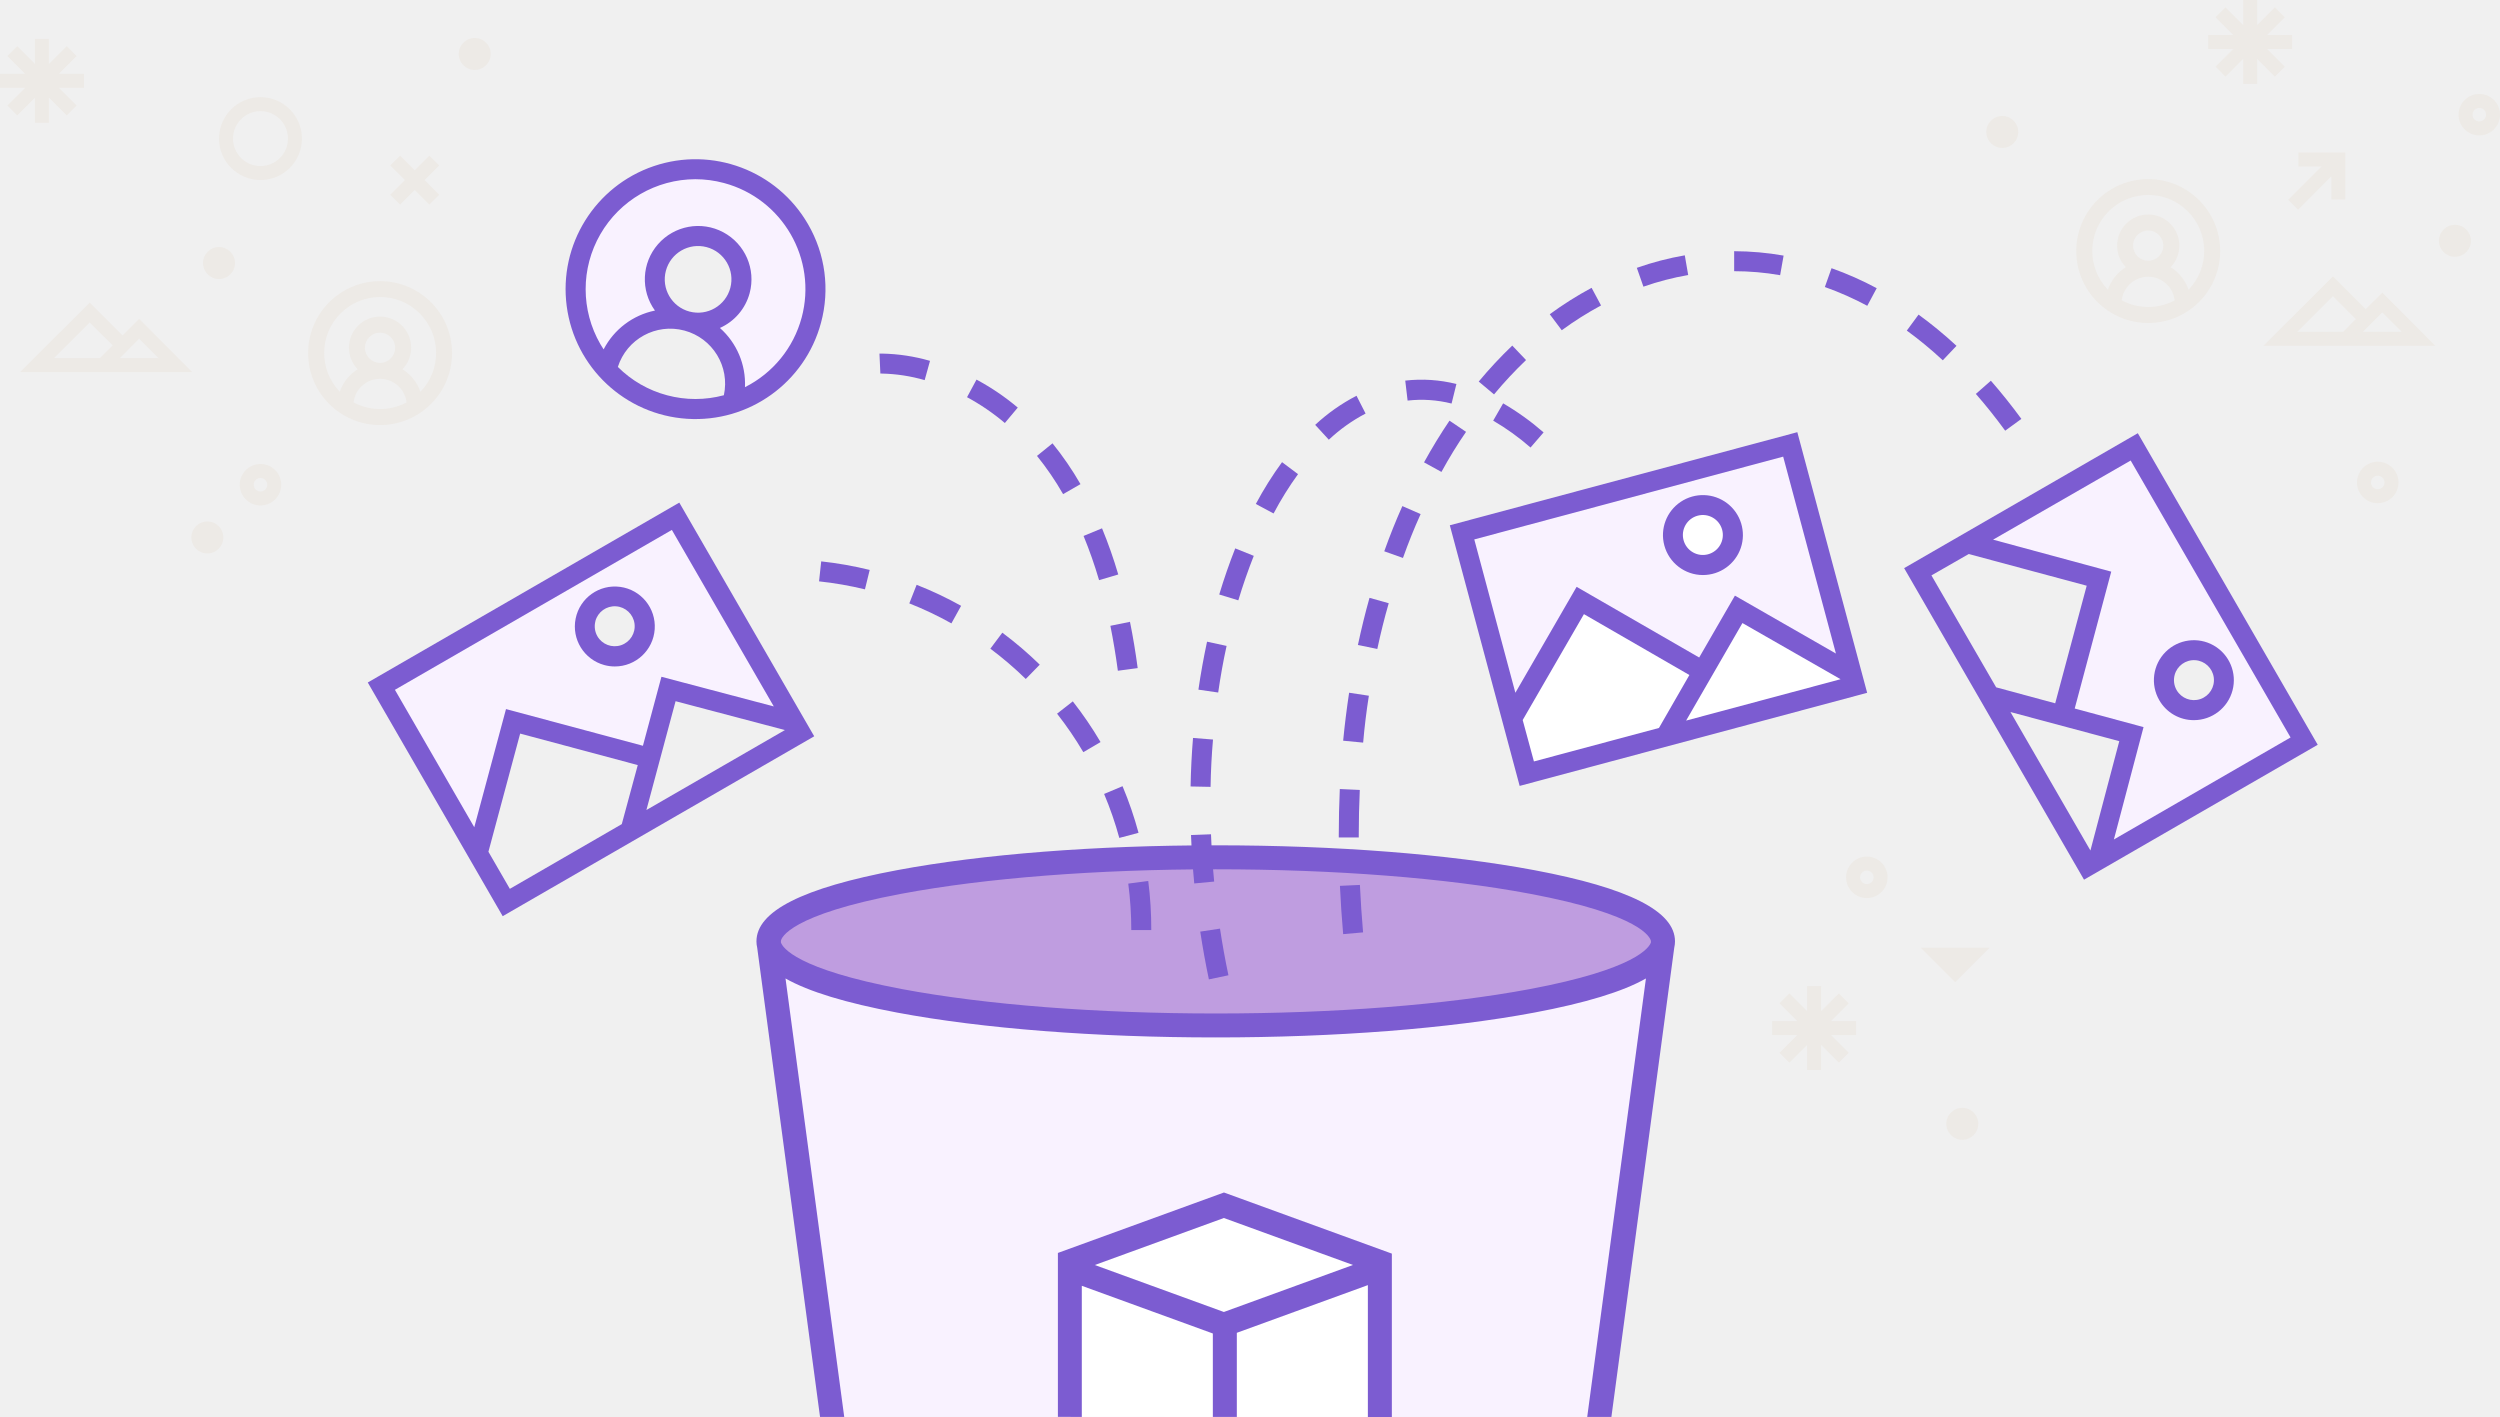
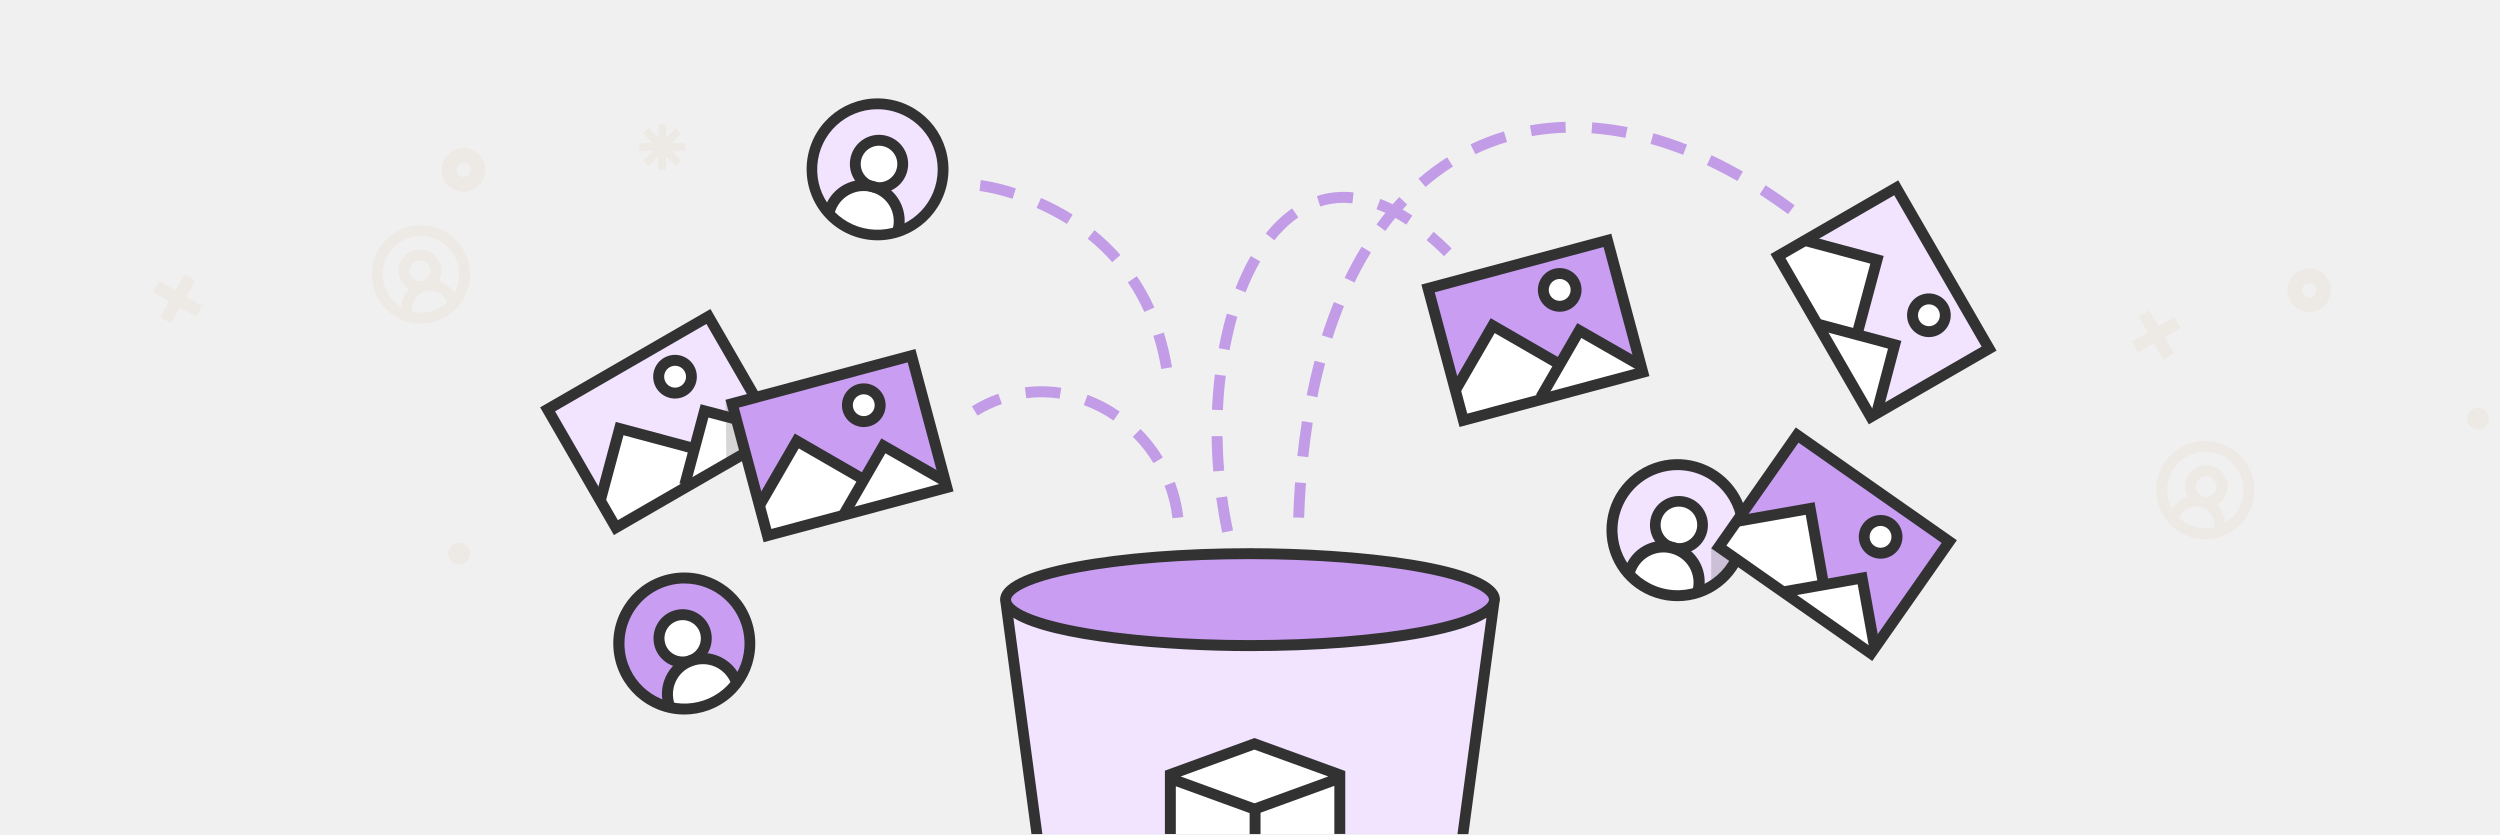
- <svg xmlns="http://www.w3.org/2000/svg" width="625.39" height="354.46" viewBox="0 0 625.39 354.46">
-   <path d="M400.08,354.46c7.9-59,15.93-119,15.93-119H192.23l15.94,119Z" fill="#f9f2ff" />
-   <ellipse cx="304.12" cy="235.49" rx="111.89" ry="21.03" fill="#bf9de0" />
-   <path d="M158.27,164.5a9,9,0,1,1,3.29-12.29A9,9,0,0,1,158.27,164.5Zm-7.5-13a6,6,0,1,0,8.2,2.2A6,6,0,0,0,150.77,151.51Z" fill="#7c5cd1" />
-   <path d="M93.23,170.88l25.68,44.48,9.44-34.9,34.46,8.68,4.39-16.39,33.54,8.35-31.31-54.22Zm64.29-7.67A7.5,7.5,0,1,1,160.27,153,7.5,7.5,0,0,1,157.52,163.21Z" fill="#f9f2ff" />
-   <path d="M151.18,166.37a10,10,0,0,0,2.6.35,10,10,0,1,0-2.6-.35Zm-2.24-11a5,5,0,1,1,.5,3.79A5,5,0,0,1,148.94,155.42Z" fill="#7c5cd1" />
-   <path d="M203.68,184.19l-33.75-58.46L92,170.73l33.75,58.46ZM169,175.41l27.35,7.22-34.65,20Zm-70.21-2.85,69.28-40,25.5,44.16-28.11-7.42-4.63,17.26-34.25-9.18-7.94,29.56Zm23.39,40.51,7.94-29.56,29.42,7.88-4,14.77-28,16.19Z" fill="#7c5cd1" />
-   <path d="M380.73,194.89l-3.59-13.42,18.15-31.26,31,17.31,8.49-14.7L465,169.57l.68,2.55Zm47.2-53.8a7.5,7.5,0,1,1,5.3-9.19A7.5,7.5,0,0,1,427.93,141.1Z" fill="#fff" />
-   <path d="M428.32,142.54a9,9,0,1,1,6.36-11A9,9,0,0,1,428.32,142.54Zm-3.88-14.49a6,6,0,1,0,7.35,4.24A6,6,0,0,0,424.43,128.06Z" fill="#7c5cd1" />
-   <path d="M363.84,131.87l13.29,49.61,18.15-31.26,31,17.31,8.49-14.7L465,169.57l-16.2-60.48Zm64.09,9.23a7.5,7.5,0,1,1,5.3-9.19A7.5,7.5,0,0,1,427.93,141.1Z" fill="#f9f2ff" />
-   <path d="M426,143.85a10,10,0,1,0-9.66-7.41A10,10,0,0,0,426,143.85ZM424.69,129a5,5,0,1,1-3.54,6.12A5,5,0,0,1,424.69,129Z" fill="#7c5cd1" />
-   <path d="M467.08,173.31l-17.47-65.2L362.68,131.4l17.47,65.2Zm-31.2-17.45,24.55,14.05-38.64,10.35ZM368.8,134.94l77.27-20.71,13.2,49.26L434,149l-8.94,15.48L394.4,146.8l-15.32,26.5Zm12.11,45.18,15.32-26.49,26.38,15.23L415,182.1l-31.28,8.38Z" fill="#7c5cd1" />
-   <path d="M534.64,109.61l-44.48,25.68,34.9,9.44-8.68,34.46,16.39,4.39-8.35,33.54,54.22-31.31Zm7.67,64.29a7.5,7.5,0,1,1,10.25,2.75A7.5,7.5,0,0,1,542.32,173.9Z" fill="#f9f2ff" />
-   <path d="M548.83,180.15a10,10,0,1,0-8.68-5A9.94,9.94,0,0,0,548.83,180.15ZM544,168.85a5,5,0,1,1,.5,3.79A5,5,0,0,1,544,168.85Z" fill="#7c5cd1" />
-   <path d="M579.79,186.31l-45-77.94-58.46,33.75,45,77.94ZM533,115.2l40,69.28L528.8,210l7.42-28.11L519,177.24,528.14,143,498.58,135Zm-40.51,23.39L522,146.52l-7.88,29.42-14.77-4-16.19-28Zm10.44,39.53,27.22,7.29-7.22,27.35Z" fill="#7c5cd1" />
-   <path d="M288,232.67h-5a89.1,89.1,0,0,0-.76-11.63l5-.66A94.17,94.17,0,0,1,288,232.67ZM280,209.61a87.36,87.36,0,0,0-3.8-11l4.61-1.94a92.48,92.48,0,0,1,4,11.66Zm-9-21.45a88.26,88.26,0,0,0-6.57-9.63l3.94-3.08a93.35,93.35,0,0,1,6.94,10.18ZM256.6,169.85a88.33,88.33,0,0,0-8.86-7.58l3-4a93.3,93.3,0,0,1,9.36,8ZM238,155.94a87.65,87.65,0,0,0-10.53-5l1.83-4.65a92.62,92.62,0,0,1,11.13,5.26Zm-21.63-8.51a88,88,0,0,0-11.48-2l.54-5a93,93,0,0,1,12.13,2.14Z" fill="#7c5cd1" />
-   <path d="M302.41,245c-.83-3.94-1.56-8-2.16-11.95l4.94-.75c.59,3.89,1.3,7.82,2.11,11.67Zm-3.66-24c-.38-4-.66-8.1-.81-12.11l5-.19c.15,3.92.42,7.9.79,11.83Zm4.08-24.16-5-.1c.08-4.07.28-8.15.61-12.14l5,.4C303.1,188.88,302.9,192.86,302.83,196.83Zm1.91-23.6-4.95-.72c.59-4.06,1.32-8.09,2.16-12l4.89,1.06C306,165.36,305.31,169.28,304.74,173.23Zm5-23.07L305,148.72c1.2-4,2.56-7.88,4-11.54l4.64,1.87C312.25,142.56,310.94,146.3,309.78,150.16Zm8.82-21.74-4.41-2.36a87.6,87.6,0,0,1,6.56-10.46l4,3A82.59,82.59,0,0,0,318.61,128.42Zm64.31-16.48a60.6,60.6,0,0,0-9.34-6.72l2.49-4.33a65.62,65.62,0,0,1,10.12,7.27Zm-50.5-2L329,106.28A46.72,46.72,0,0,1,339.34,99l2.27,4.45A41.73,41.73,0,0,0,332.41,110Zm30.75-9a30.66,30.66,0,0,0-11-.74l-.59-5a35.75,35.75,0,0,1,12.8.85Z" fill="#7c5cd1" />
-   <polygon points="480.46 237.06 489.1 245.71 497.74 237.06 480.46 237.06" fill="#edeae6" />
-   <circle cx="54.79" cy="65.8" r="4" fill="#edeae6" />
-   <circle cx="51.87" cy="134.45" r="4" fill="#edeae6" />
-   <circle cx="500.88" cy="33.01" r="4" fill="#edeae6" />
-   <circle cx="614.12" cy="60.24" r="4" fill="#edeae6" />
-   <circle cx="490.88" cy="281.13" r="4" fill="#edeae6" />
-   <circle cx="118.76" cy="13.5" r="4" fill="#edeae6" />
-   <path d="M594.81,119a1.69,1.69,0,1,1-1.69,1.69,1.69,1.69,0,0,1,1.69-1.69m0-3.5a5.19,5.19,0,1,0,5.19,5.19,5.19,5.19,0,0,0-5.19-5.19Z" fill="#edeae6" />
-   <path d="M620.21,27a1.69,1.69,0,1,1-1.69,1.69A1.69,1.69,0,0,1,620.21,27m0-3.5a5.19,5.19,0,1,0,5.19,5.19,5.19,5.19,0,0,0-5.19-5.19Z" fill="#edeae6" />
-   <path d="M65.16,119.57a1.69,1.69,0,1,1-1.69,1.69,1.69,1.69,0,0,1,1.69-1.69m0-3.5a5.19,5.19,0,1,0,5.19,5.19,5.19,5.19,0,0,0-5.19-5.19Z" fill="#edeae6" />
-   <path d="M467,217.78a1.69,1.69,0,1,1-1.69,1.69,1.69,1.69,0,0,1,1.69-1.69m0-3.5a5.19,5.19,0,1,0,5.19,5.19,5.19,5.19,0,0,0-5.19-5.19Z" fill="#edeae6" />
-   <path d="M65.16,27.8a6.87,6.87,0,1,1-6.87,6.87,6.88,6.88,0,0,1,6.87-6.87m0-3.5A10.37,10.37,0,1,0,75.53,34.67,10.37,10.37,0,0,0,65.16,24.3Z" fill="#edeae6" />
-   <polygon points="109.88 41.39 107.4 38.92 103.75 42.57 100.1 38.92 97.62 41.39 101.28 45.04 97.62 48.7 100.1 51.17 103.75 47.52 107.4 51.17 109.88 48.7 106.23 45.04 109.88 41.39" fill="#edeae6" />
-   <polygon points="21 18.47 14.72 18.47 19.16 14.03 16.69 11.55 12.25 15.99 12.25 9.72 8.75 9.72 8.75 15.99 4.31 11.55 1.84 14.03 6.28 18.47 0 18.47 0 21.97 6.28 21.97 1.84 26.4 4.31 28.88 8.75 24.44 8.75 30.72 12.25 30.72 12.25 24.44 16.69 28.88 19.16 26.4 14.72 21.97 21 21.97 21 18.47" fill="#edeae6" />
-   <polygon points="464.31 255.42 458.04 255.42 462.47 250.98 460 248.51 455.56 252.94 455.56 246.67 452.06 246.67 452.06 252.94 447.62 248.51 445.15 250.98 449.59 255.42 443.31 255.42 443.31 258.92 449.59 258.92 445.15 263.36 447.62 265.83 452.06 261.39 452.06 267.67 455.56 267.67 455.56 261.39 460 265.83 462.47 263.36 458.04 258.92 464.31 258.92 464.31 255.42" fill="#edeae6" />
-   <polygon points="573.39 8.75 567.12 8.75 571.56 4.31 569.08 1.84 564.64 6.28 564.64 0 561.14 0 561.14 6.28 556.71 1.84 554.23 4.31 558.67 8.75 552.39 8.75 552.39 12.25 558.67 12.25 554.23 16.69 556.71 19.16 561.14 14.72 561.14 21 564.64 21 564.64 14.72 569.08 19.16 571.56 16.69 567.12 12.25 573.39 12.25 573.39 8.75" fill="#edeae6" />
-   <path d="M34.8,79.77l-4.14,4.14L22.45,75.7,5.07,93.07h43ZM13.53,89.57l8.92-8.91,5.74,5.73L25,89.57ZM34.8,84.72l4.85,4.85H30Z" fill="#edeae6" />
-   <path d="M595.95,73.2l-4.14,4.14-8.21-8.21L566.22,86.5h43ZM574.67,83l8.92-8.91,5.74,5.73L586.15,83Zm21.27-4.85L600.8,83h-9.7Z" fill="#edeae6" />
-   <polygon points="574.96 38.15 574.96 41.65 580.74 41.65 572.41 49.97 574.89 52.45 583.21 44.12 583.21 49.9 586.71 49.9 586.71 38.15 574.96 38.15" fill="#edeae6" />
-   <path d="M95.08,70.33a18,18,0,1,0,18,18A18,18,0,0,0,95.08,70.33Zm-6.63,30.33a6.67,6.67,0,0,1,13.25,0,14,14,0,0,1-13.25,0ZM91.29,87a3.78,3.78,0,1,1,3.78,3.78A3.79,3.79,0,0,1,91.29,87Zm13.88,11a10.71,10.71,0,0,0-4.49-5.63,7.78,7.78,0,1,0-11.21,0A10.71,10.71,0,0,0,85,98a14,14,0,1,1,20.19,0Z" fill="#edeae6" />
-   <path d="M537.39,44.8a18,18,0,1,0,18,18A18,18,0,0,0,537.39,44.8Zm-6.63,30.33a6.67,6.67,0,0,1,13.25,0,14,14,0,0,1-13.25,0Zm2.84-13.68a3.78,3.78,0,1,1,3.78,3.78A3.79,3.79,0,0,1,533.61,61.45Zm13.88,11A10.71,10.71,0,0,0,543,66.84a7.78,7.78,0,1,0-11.21,0,10.71,10.71,0,0,0-4.49,5.63,14,14,0,1,1,20.19,0Z" fill="#edeae6" />
-   <path d="M181.75,43.36a30,30,0,0,0-30,49.13c0-.21.08-.42.14-.63a16.26,16.26,0,0,1,19.92-11.5,10.84,10.84,0,1,1,13.28-7.67,10.84,10.84,0,0,1-13.28,7.67,16.26,16.26,0,0,1,11.5,19.92c-.06.21-.13.41-.2.61a30,30,0,0,0-1.39-57.53Z" fill="#f9f2ff" />
-   <path d="M202.13,56.08a32.5,32.5,0,1,0,3.25,24.66A32.28,32.28,0,0,0,202.13,56.08Zm-35.26,42.8a27.32,27.32,0,0,1-12.31-7.09,13.74,13.74,0,0,1,26.52,7.08A27.32,27.32,0,0,1,166.87,98.88Zm5.61-20.94A8.34,8.34,0,1,1,182.7,72,8.35,8.35,0,0,1,172.49,77.94Zm28.06,1.5a27.43,27.43,0,0,1-14.18,17.41,18.67,18.67,0,0,0-6.27-14.81,13.32,13.32,0,0,0,7.44-8.71h0a13.34,13.34,0,1,0-23.69,4.36A18.68,18.68,0,0,0,151,87.4c-.28-.43-.56-.87-.82-1.32a27.51,27.51,0,0,1,23.76-41.25,27.64,27.64,0,0,1,7.16.95,27.49,27.49,0,0,1,19.44,33.67Z" fill="#7c5cd1" />
-   <path d="M279.64,167.79c-.52-3.87-1.15-7.65-1.87-11.24l4.9-1c.75,3.7,1.4,7.59,1.93,11.58Zm-4.7-22.66a111.37,111.37,0,0,0-3.88-11.06l4.62-1.91a116.52,116.52,0,0,1,4.06,11.55Zm-9-21.52a73.18,73.18,0,0,0-6.53-9.56l3.88-3.15a78.18,78.18,0,0,1,7,10.21Zm-14.57-17.79a55.15,55.15,0,0,0-9.46-6.46l2.37-4.4a60.16,60.16,0,0,1,10.32,7ZM231.31,95.09a41.69,41.69,0,0,0-10.67-1.64h-.41l-.23-5h.65a46.33,46.33,0,0,1,12,1.82Z" fill="#7c5cd1" />
-   <path d="M336,233.68c-.35-4-.63-8.1-.81-12.08l5-.23c.18,3.91.45,7.9.79,11.87Zm3.9-24.19h-5v-.41c0-3.94.09-7.87.26-11.7l5,.23c-.17,3.75-.26,7.6-.26,11.45Zm1.1-23.72-5-.48c.39-4.06.9-8.11,1.49-12l4.94.75C341.83,177.84,341.34,181.8,341,185.78Zm3.58-23.42-4.89-1c.85-4,1.83-8,2.9-11.8l4.81,1.35C346.32,154.6,345.37,158.46,344.54,162.35Zm6.41-22.76-4.71-1.68c1.38-3.87,2.9-7.67,4.53-11.31l4.57,2C353.76,132.16,352.29,135.85,350.95,139.6Zm9.62-21.52-4.38-2.41c2-3.62,4.13-7.13,6.37-10.43l4.14,2.8C364.54,111.21,362.48,114.59,360.57,118.08Zm141-10.33c-2.36-3.23-4.83-6.33-7.34-9.2l3.76-3.3c2.62,3,5.18,6.2,7.63,9.55ZM373.74,98.66l-3.83-3.21a108.28,108.28,0,0,1,8.39-9l3.45,3.62A103.42,103.42,0,0,0,373.74,98.66ZM486,90.13a98.53,98.53,0,0,0-9-7.43l2.94-4a103.73,103.73,0,0,1,9.49,7.81Zm-95.32-7.52-3-4A88,88,0,0,1,398.15,72l2.36,4.41A83,83,0,0,0,390.69,82.61Zm76.43-6.11A76.79,76.79,0,0,0,456.5,71.8l1.67-4.71a81.84,81.84,0,0,1,11.3,5Zm-56-4.79L409.46,67a74.78,74.78,0,0,1,12-3.13l.85,4.93A69.76,69.76,0,0,0,411.12,71.71Zm34.2-2.87a67.05,67.05,0,0,0-11.5-1v-5a72.15,72.15,0,0,1,12.37,1.1Z" fill="#7c5cd1" />
-   <path d="M205.14,354.46h6.05L196.5,244.77c5.79,3.29,15.07,6.11,27.95,8.54,21.31,4,49.61,6.21,79.67,6.21s58.36-2.21,79.67-6.21c12.88-2.42,22.16-5.25,27.95-8.54-2.59,19.35-8.69,64.85-14.69,109.69h6.05c7.23-54,14.56-108.7,15.72-117.36a7.18,7.18,0,0,0,.19-1.61c0-7.54-11.52-13.36-35.22-17.82-21.31-4-49.61-6.21-79.67-6.21s-58.36,2.21-79.67,6.21c-23.7,4.45-35.22,10.28-35.22,17.82a7.18,7.18,0,0,0,.19,1.61Zm20.42-130.89c21-3.94,48.86-6.11,78.56-6.11s57.61,2.17,78.56,6.11c28,5.26,30.15,11,30.31,11.83l0,.36c-.42,1.24-3.78,6.68-30.26,11.66-21,3.94-48.86,6.11-78.56,6.11s-57.61-2.17-78.56-6.11c-26.49-5-29.84-10.41-30.26-11.66l0-.36C195.41,234.6,197.58,228.83,225.55,223.57Z" fill="#7c5cd1" />
-   <path d="M345.18,354.46V315.7l-39-14.2-38.54,14v38.94Z" fill="#fff" />
-   <path d="M270.62,354.46V321.65l32.78,11.93v20.88h6V333.41l32.78-11.93v33h6V313.6l-42-15.29-41.54,15.12v41Zm35.54-49.77,32.29,11.75L306.16,328.2l-32.29-11.75Z" fill="#7c5cd1" />
+ <svg xmlns="http://www.w3.org/2000/svg" viewBox="0 0 1144.33 381.78">
+   <defs>
+     <style>.cls-1{fill:none;}.cls-2{fill:#f2e3ff;}.cls-3{fill:#fff;}.cls-4{fill:#edeae6;}.cls-5,.cls-8{fill:#323233;}.cls-6{fill:#c99ef2;}.cls-7{fill:#c29ce6;}.cls-8{opacity:0.2;}</style>
+   </defs>
+   <g id="Layer_2" data-name="Layer 2">
+     <g id="Layer_1-2" data-name="Layer 1">
+       <rect class="cls-1" width="1144.33" height="380" />
+       <path class="cls-2" d="M669.68,381.78c7.36-55,14.37-107.32,14.37-107.32H460.27l14.38,107.32Z" />
+       <path class="cls-3" d="M613.22,381.78V354.67l-39-14.2-38.54,14v27.28Z" />
+       <circle class="cls-4" cx="1134.25" cy="191.68" r="5" />
+       <circle class="cls-4" cx="210.16" cy="253.43" r="5" />
+       <path class="cls-4" d="M212.18,74.53a3.25,3.25,0,1,1-3.25,3.25,3.25,3.25,0,0,1,3.25-3.25m0-6.75a10,10,0,1,0,10,10,10,10,0,0,0-10-10Z" />
+       <path class="cls-4" d="M1057,129.62a3.25,3.25,0,1,1-3.25,3.25,3.25,3.25,0,0,1,3.25-3.25m0-6.75a10,10,0,1,0,10,10,10,10,0,0,0-10-10Z" />
+       <polygon class="cls-4" points="89.45 128.47 84.5 125.61 80.29 132.91 72.99 128.7 70.13 133.65 77.43 137.86 73.22 145.16 78.17 148.02 82.38 140.72 89.68 144.93 92.54 139.99 85.24 135.77 89.45 128.47" />
+       <polygon class="cls-4" points="998.16 150.08 995.31 145.13 988.01 149.35 983.79 142.05 978.85 144.9 983.06 152.21 975.76 156.42 978.62 161.37 985.92 157.15 990.13 164.45 995.08 161.6 990.86 154.29 998.16 150.08" />
+       <polygon class="cls-4" points="313.58 65.53 307.3 65.53 311.74 61.09 309.27 58.62 304.83 63.05 304.83 56.78 301.33 56.78 301.33 63.05 296.89 58.62 294.42 61.09 298.86 65.53 292.58 65.53 292.58 69.03 298.86 69.03 294.42 73.47 296.89 75.94 301.33 71.5 301.33 77.78 304.83 77.78 304.83 71.5 309.27 75.94 311.74 73.47 307.31 69.03 313.58 69.03 313.58 65.53" />
+       <path class="cls-4" d="M186.84,103.88a22.5,22.5,0,1,0,27.55,15.91A22.52,22.52,0,0,0,186.84,103.88Zm1.81,38.76a8.34,8.34,0,0,1,16-4.29,17.45,17.45,0,0,1-16,4.29Zm-1-17.43a4.73,4.73,0,1,1,5.79,3.34A4.73,4.73,0,0,1,187.66,125.21ZM208,134a13.39,13.39,0,0,0-7.25-5.35,9.73,9.73,0,1,0-13.53,3.62,13.39,13.39,0,0,0-3.6,8.25A17.5,17.5,0,1,1,208,134Z" />
+       <path class="cls-4" d="M1015.28,202.6a22.5,22.5,0,1,0,15.91,27.55A22.52,22.52,0,0,0,1015.28,202.6Zm-17.81,34.47a8.34,8.34,0,0,1,16,4.29,17.45,17.45,0,0,1-16-4.29Zm7.86-15.59a4.73,4.73,0,1,1,3.34,5.79A4.73,4.73,0,0,1,1005.33,221.48Zm13.19,17.8a13.39,13.39,0,0,0-3.6-8.25,9.73,9.73,0,1,0-13.53-3.62,13.39,13.39,0,0,0-7.25,5.35,17.5,17.5,0,1,1,24.38,6.53Z" />
+       <path class="cls-3" d="M280.94,242.34l-6.94-12,9.44-34.9,34.46,8.68,4.39-16.39,33.54,8.35,1.32,2.29Zm31.67-64.18a7.5,7.5,0,1,1,2.75-10.25A7.5,7.5,0,0,1,312.61,178.15Z" />
+       <path class="cls-2" d="M248.47,186.6l25.68,44.48,9.44-34.9,34.46,8.68,4.39-16.39L356,196.82,324.68,142.6Zm64.29-7.67a7.5,7.5,0,1,1,2.75-10.25A7.5,7.5,0,0,1,312.77,178.93Z" />
+       <path class="cls-5" d="M309,182.43a10,10,0,1,1,8.64-15h0a10,10,0,0,1-8.64,15Zm0-15a5,5,0,1,0,4.34,2.5A5,5,0,0,0,309,167.43Z" />
+       <polygon class="cls-5" points="315.85 222.56 311.02 221.27 320.73 185.02 353.27 193.61 351.99 198.45 324.27 191.13 315.85 222.56" />
+       <polygon class="cls-5" points="277.37 229.11 272.54 227.81 281.86 193.11 318.52 202.93 317.23 207.76 285.39 199.23 277.37 229.11" />
+       <path class="cls-5" d="M323.35,148.28l28.75,49.8-69.28,40-28.75-49.8,69.28-40m1.83-6.83-77.94,45L281,244.91l77.94-45-33.75-58.46Z" />
+       <path class="cls-3" d="M668.67,193.75l-3.59-13.42,18.15-31.26,31,17.31,8.49-14.7L753,168.42l.68,2.55Zm47.2-53.8a7.5,7.5,0,1,1,5.3-9.19A7.5,7.5,0,0,1,715.87,139.95Z" />
+       <path class="cls-6" d="M651.78,130.72l13.29,49.61,18.15-31.26,31,17.31,8.49-14.7L753,168.42l-16.2-60.48Zm64.09,9.23a7.5,7.5,0,1,1,5.3-9.19A7.5,7.5,0,0,1,715.87,139.95Z" />
+       <path class="cls-5" d="M713.93,142.7a10,10,0,1,1,9.66-12.59h0a10,10,0,0,1-9.66,12.59Zm0-15a5,5,0,1,0,4.83,3.71A5,5,0,0,0,713.92,127.7Z" />
+       <polygon class="cls-5" points="707.43 183.11 703.1 180.61 721.98 147.9 751.23 164.64 748.75 168.98 723.82 154.71 707.43 183.11" />
+       <polygon class="cls-5" points="668.47 179.62 664.14 177.12 682.34 145.65 715.21 164.62 712.71 168.95 684.17 152.47 668.47 179.62" />
+       <path class="cls-5" d="M734,113.08l14.88,55.54-77.27,20.71-14.88-55.54L734,113.08m3.54-6.12-86.93,23.29,17.47,65.2L755,172.16,737.55,107Z" />
+       <path class="cls-3" d="M379.63,97A16.26,16.26,0,1,1,411,105.43l-19.54.61Z" />
+       <circle class="cls-3" cx="402.35" cy="75.04" r="10.84" />
+       <path class="cls-2" d="M409.46,48.51a30,30,0,0,0-30,49.13c0-.21.08-.42.14-.63a16.26,16.26,0,0,1,19.92-11.5,10.84,10.84,0,1,1,13.28-7.67,10.84,10.84,0,0,1-13.28,7.67A16.26,16.26,0,0,1,411,105.43c-.06.21-.13.41-.2.61a30,30,0,0,0-1.39-57.53Z" />
+       <path class="cls-5" d="M402.37,88.39a13.41,13.41,0,0,1-3.47-.46,13.34,13.34,0,1,1,16.34-9.43h0a13.36,13.36,0,0,1-12.86,9.89Zm0-21.69a8.37,8.37,0,1,0,2.17.29A8.37,8.37,0,0,0,402.34,66.69Z" />
+       <path class="cls-5" d="M413.46,106.07l-4.83-1.29A13.76,13.76,0,0,0,382,97.66l-4.83-1.29a18.76,18.76,0,1,1,36.24,9.71Z" />
+       <path class="cls-5" d="M401.75,110a32.54,32.54,0,0,1-31.44-40.92A32.48,32.48,0,1,1,401.75,110Zm-.1-60a27.58,27.58,0,1,0,7.16.95A27.64,27.64,0,0,0,401.65,50Z" />
+       <path class="cls-3" d="M306.46,323.21A16.26,16.26,0,1,1,337,312.09L321.37,323.8Z" />
+       <circle class="cls-3" cx="312.47" cy="292.18" r="10.84" transform="translate(-111.08 232.06) rotate(-35)" />
+       <path class="cls-6" d="M303.07,266.38a30,30,0,0,0,3.63,57.43c-.08-.2-.18-.39-.25-.59a16.26,16.26,0,0,1,9.72-20.84,10.84,10.84,0,1,1,6.48-13.89,10.84,10.84,0,0,1-6.48,13.89A16.26,16.26,0,0,1,337,312.09c.07.2.12.41.19.62a30,30,0,0,0-34.13-46.33Z" />
+       <path class="cls-5" d="M312.48,305.53A13.34,13.34,0,1,1,325,287.62h0a13.34,13.34,0,0,1-12.52,17.9Zm0-21.69a8.34,8.34,0,1,0,7.83,5.49h0a8.36,8.36,0,0,0-7.83-5.49Z" />
+       <path class="cls-5" d="M304.11,324.07a18.76,18.76,0,1,1,35.26-12.83l-4.7,1.71a13.76,13.76,0,0,0-25.86,9.41Z" />
+       <path class="cls-5" d="M313.36,327.06a32.5,32.5,0,1,1,11.08-2A32.55,32.55,0,0,1,313.36,327.06Zm0-60A27.53,27.53,0,0,0,287.5,304h0a27.48,27.48,0,1,0,25.85-36.91Z" />
+       <path class="cls-3" d="M745.77,262.2a16.26,16.26,0,0,1,31.41,8.42l-19.54.61Z" />
+       <circle class="cls-3" cx="768.49" cy="240.23" r="10.84" />
+       <path class="cls-2" d="M775.6,213.7a30,30,0,0,0-30,49.13c0-.21.08-.42.14-.63a16.26,16.26,0,0,1,19.92-11.5A10.84,10.84,0,1,1,779,243a10.84,10.84,0,0,1-13.28,7.67,16.26,16.26,0,0,1,11.5,19.92c-.06.21-.13.41-.2.61a30,30,0,0,0-1.39-57.53Z" />
+       <path class="cls-5" d="M768.51,253.58a13.43,13.43,0,0,1-3.47-.46,13.27,13.27,0,1,1,3.47.46Zm0-21.69a8.37,8.37,0,1,0,2.17.29A8.37,8.37,0,0,0,768.48,231.89Z" />
+       <path class="cls-5" d="M779.6,271.26,774.77,270a13.76,13.76,0,0,0-26.58-7.12l-4.83-1.29a18.76,18.76,0,1,1,36.24,9.71Z" />
+       <path class="cls-5" d="M767.83,275.17a32.5,32.5,0,1,1,31.39-24.09A32.4,32.4,0,0,1,767.83,275.17Zm0-60a27.53,27.53,0,0,0-26.51,20.39h0A27.49,27.49,0,1,0,775,216.12,27.64,27.64,0,0,0,767.79,215.17Z" />
+       <path class="cls-7" d="M536.68,237.24a62.24,62.24,0,0,0-3.62-14.91l4.68-1.77a67.25,67.25,0,0,1,3.91,16.1ZM528,212a64.31,64.31,0,0,0-9.47-12.1l3.54-3.53a69.31,69.31,0,0,1,10.21,13Zm-18.32-19.5a61.14,61.14,0,0,0-13.59-7.1l1.73-4.69a66.14,66.14,0,0,1,14.7,7.68Zm-62.23-2.26-2.6-4.27a64.05,64.05,0,0,1,12.1-5.76l1.65,4.72A59.07,59.07,0,0,0,447.47,190.21ZM485,182.48a54.56,54.56,0,0,0-15.24-.21l-.63-5a59.63,59.63,0,0,1,16.64.23Z" />
+       <path class="cls-7" d="M531.55,168.9a112,112,0,0,0-3.61-15.19l4.77-1.5a117.06,117.06,0,0,1,3.77,15.87Zm-7.76-26.11a92,92,0,0,0-7.55-13.58l4.15-2.79a97,97,0,0,1,8,14.32ZM509.11,120a92.37,92.37,0,0,0-11.25-10.74l3.14-3.89a97.33,97.33,0,0,1,11.86,11.32Zm-20.79-17.52a107.43,107.43,0,0,0-13.83-7.29l2-4.58A112.35,112.35,0,0,1,491,98.23ZM463.49,91a89.24,89.24,0,0,0-15.14-3.59l.57-5A93,93,0,0,1,465,86.26Z" />
+       <path class="cls-7" d="M596.94,237l-5-.16c.18-5.43.46-10.84.84-16.07l5,.37C597.39,226.33,597.11,231.67,596.94,237Zm1.9-27.74-5-.53c.58-5.42,1.29-10.8,2.1-16l4.94.78C600.1,198.66,599.4,204,598.83,209.3ZM603,181.85l-4.9-1c1.07-5.37,2.29-10.66,3.62-15.73l4.83,1.27C605.22,171.39,604,176.59,603,181.85ZM609.84,155l-4.76-1.52c1.67-5.23,3.52-10.36,5.49-15.22l4.63,1.88C613.28,144.91,611.47,149.91,609.84,155ZM620,129.35l-4.5-2.18c2.4-5,5-9.76,7.76-14.26l4.27,2.61C624.86,119.88,622.33,124.53,620,129.35Zm14.07-23.62-4-3a131.76,131.76,0,0,1,10.4-12.54l3.64,3.43A126.85,126.85,0,0,0,634.07,105.73ZM818.46,98c-4.3-3.18-8.69-6.2-13-9l2.7-4.21c4.43,2.85,8.91,5.94,13.3,9.18ZM652.54,85.56l-3.27-3.79A110.68,110.68,0,0,1,662.39,72l2.67,4.23A105.6,105.6,0,0,0,652.54,85.56Zm142.74-2.69c-4.65-2.65-9.37-5.1-14-7.29l2.13-4.53c4.77,2.24,9.6,4.75,14.37,7.47Zm-24.88-12c-5-1.95-10-3.65-14.92-5L756.84,61c5.08,1.44,10.26,3.19,15.38,5.2Zm-95.11-.3-2.16-4.51a104.35,104.35,0,0,1,15.26-5.89L689.82,65A99.3,99.3,0,0,0,675.29,70.59ZM744,63.11A129.43,129.43,0,0,0,728.47,61l.36-5A134.43,134.43,0,0,1,745,58.2Zm-42.82-.8-.87-4.92a112.81,112.81,0,0,1,16.26-1.64l.14,5A107.75,107.75,0,0,0,701.2,62.31Z" />
+       <path class="cls-3" d="M813.12,117l12-6.94,34.9,9.44L851.36,154l16.39,4.39-8.35,33.54-2.29,1.32Zm64.18,31.67a7.5,7.5,0,1,1,10.25,2.75A7.5,7.5,0,0,1,877.3,148.66Z" />
+       <path class="cls-2" d="M868.73,83.78l-44.48,25.68,34.9,9.44-8.68,34.46,16.39,4.39-8.35,33.54L912.73,160Zm7.67,64.29a7.5,7.5,0,1,1,10.25,2.75A7.5,7.5,0,0,1,876.41,148.07Z" />
+       <path class="cls-5" d="M882.92,154.31a10,10,0,1,1,5-1.34h0A9.94,9.94,0,0,1,882.92,154.31Zm0-15a5,5,0,1,0,4.34,2.5A5,5,0,0,0,882.89,139.32Z" />
+       <polygon class="cls-5" points="861.59 189.09 856.75 187.81 864.2 159.57 831.82 150.9 833.11 146.07 870.31 156.03 861.59 189.09" />
+       <polygon class="cls-5" points="852.4 153.82 847.57 152.53 856.1 120.69 825.47 112.47 826.77 107.64 862.22 117.16 852.4 153.82" />
+       <path class="cls-5" d="M867.05,89.37l40,69.28-49.8,28.75-40-69.28,49.8-28.75m1.83-6.83-58.46,33.75,45,77.94,58.46-33.75-45-77.94Z" />
+       <polygon class="cls-8" points="332.16 183.06 332.53 215.23 339.67 211.1 332.16 183.06" />
+       <path class="cls-3" d="M350.92,245.82l-3.59-13.42,18.15-31.26,31,17.31,8.49-14.7,30.24,16.74.68,2.55Zm47.2-53.8a7.5,7.5,0,1,1,5.3-9.19A7.5,7.5,0,0,1,398.12,192Z" />
+       <path class="cls-6" d="M333.23,183.5l13.29,49.61,18.15-31.26,31,17.31,8.49-14.7,30.24,16.74-16.2-60.48Zm64.09,9.23a7.5,7.5,0,1,1,5.3-9.19A7.5,7.5,0,0,1,397.32,192.73Z" />
+       <path class="cls-5" d="M395.38,195.48a10,10,0,1,1,2.59-.34A10,10,0,0,1,395.38,195.48Zm0-15a5,5,0,0,0-1.3.17,5,5,0,1,0,1.3-.17Z" />
+       <polygon class="cls-5" points="388.51 236.53 384.18 234.03 403.44 200.68 433.1 217.66 430.62 222 405.27 207.49 388.51 236.53" />
+       <polygon class="cls-5" points="349.75 232.71 345.42 230.21 363.8 198.43 396.67 217.4 394.17 221.73 365.62 205.25 349.75 232.71" />
+       <path class="cls-5" d="M415.47,165.86l14.88,55.54-77.27,20.71L338.2,186.57l77.27-20.71m3.54-6.12L332.07,183l17.47,65.2,86.93-23.29L419,159.74Z" />
+       <path class="cls-3" d="M786,250.46l8-11.38,35.62-6.19,6.69,34.9L853,264.84l6.61,33.93-1.51,2.16ZM857.57,252A7.5,7.5,0,1,1,868,250.19,7.5,7.5,0,0,1,857.57,252Z" />
+       <path class="cls-6" d="M822.38,196.85l-29.46,42.07,35.62-6.19,6.69,34.9,16.71-2.95,6.61,33.93,35.91-51.29Zm34.13,55A7.5,7.5,0,1,1,867,250,7.5,7.5,0,0,1,856.51,251.87Z" />
+       <path class="cls-5" d="M860.79,255.73a10,10,0,1,1,1.76-.15A10.11,10.11,0,0,1,860.79,255.73Zm0-15a5,5,0,1,0,2.86.9A5,5,0,0,0,860.81,240.73Z" />
+       <polygon class="cls-5" points="855.49 296.2 850.31 267.46 817.29 273.28 816.42 268.35 854.35 261.67 860.41 295.31 855.49 296.2" />
+       <polygon class="cls-5" points="832.26 268.1 826.53 235.64 795.3 241.13 794.43 236.2 830.59 229.85 837.18 267.23 832.26 268.1" />
+       <path class="cls-5" d="M823.22,202.62l65.53,45.89-33,47.1-65.53-45.89,33-47.1m-1.23-7L783.27,251,857,302.57l38.72-55.29L822,195.66Z" />
+       <polygon class="cls-8" points="783.27 250.95 783.27 271.23 795.62 259.59 783.27 250.95" />
+       <ellipse class="cls-6" cx="572.16" cy="274.46" rx="111.89" ry="21.03" />
+       <path class="cls-7" d="M559.45,243.83c-1.1-5.23-2-10.59-2.76-15.94l5-.68c.71,5.23,1.62,10.47,2.7,15.59Zm-4.08-28c-.45-5.37-.71-10.8-.78-16.16l5-.06c.07,5.23.32,10.55.76,15.8Zm4.4-28.08-5-.21c.23-5.45.67-10.88,1.3-16.14l5,.6C560.42,177.13,560,182.43,559.77,187.75Zm3-27.46-4.92-.91c1-5.46,2.26-10.78,3.71-15.81l4.8,1.39C565,149.82,563.8,155,562.81,160.29Zm7.35-26.5L565.5,132a109.32,109.32,0,0,1,7-14.8l4.34,2.48A104.27,104.27,0,0,0,570.16,133.78ZM661,117.25c-2.66-2.64-5.33-5.11-8-7.33l3.23-3.82c2.73,2.31,5.5,4.87,8.25,7.61ZM583.29,110l-3.91-3.12a57.54,57.54,0,0,1,12.06-11.5l2.85,4.11A52.54,52.54,0,0,0,583.29,110Zm60.43-7.17a67.78,67.78,0,0,0-13.65-7.11l1.75-4.68a72.78,72.78,0,0,1,14.66,7.63Zm-39.42-8.34-1.53-4.76a40.53,40.53,0,0,1,16.81-1.66l-.53,5A35.52,35.52,0,0,0,604.31,94.52Z" />
+       <path class="cls-5" d="M686.56,274.46c0-17.26-68.41-23.53-114.39-23.53-30,0-58.3,2.2-79.58,6.2-23.1,4.34-34.81,10.17-34.81,17.33a6.44,6.44,0,0,0,.17,1.45l14.18,105.87h5l-13.27-99c17.78,11,70.56,15.25,108.26,15.25,30,0,58.3-2.2,79.58-6.2q20.16-3.79,28.68-9.06c-2.29,17.1-7.68,57.35-13.26,99.05h5c6.71-50.13,13.12-98,14.18-105.85A6.46,6.46,0,0,0,686.56,274.46Zm-35.73,12.41c-21,3.94-48.92,6.12-78.66,6.12s-57.67-2.17-78.66-6.12c-22.63-4.25-29.78-9.22-30.64-11.87l-.09-.64c.17-2.51,6.79-7.81,30.73-12.31,21-3.94,48.92-6.12,78.66-6.12s57.67,2.17,78.66,6.12c23.93,4.5,30.55,9.8,30.73,12.31l-.09.64C680.6,277.65,673.45,282.62,650.82,286.87Z" />
+       <path class="cls-5" d="M574.21,337.81l-41,14.94v29h5V359.9l33.78,12.29v9.58h5V372l33.78-12.29v22h5V352.92ZM608,355.41l-33.58,12.22H574l-33.58-12.22,33.75-12.29Z" />
+     </g>
+   </g>
</svg>
